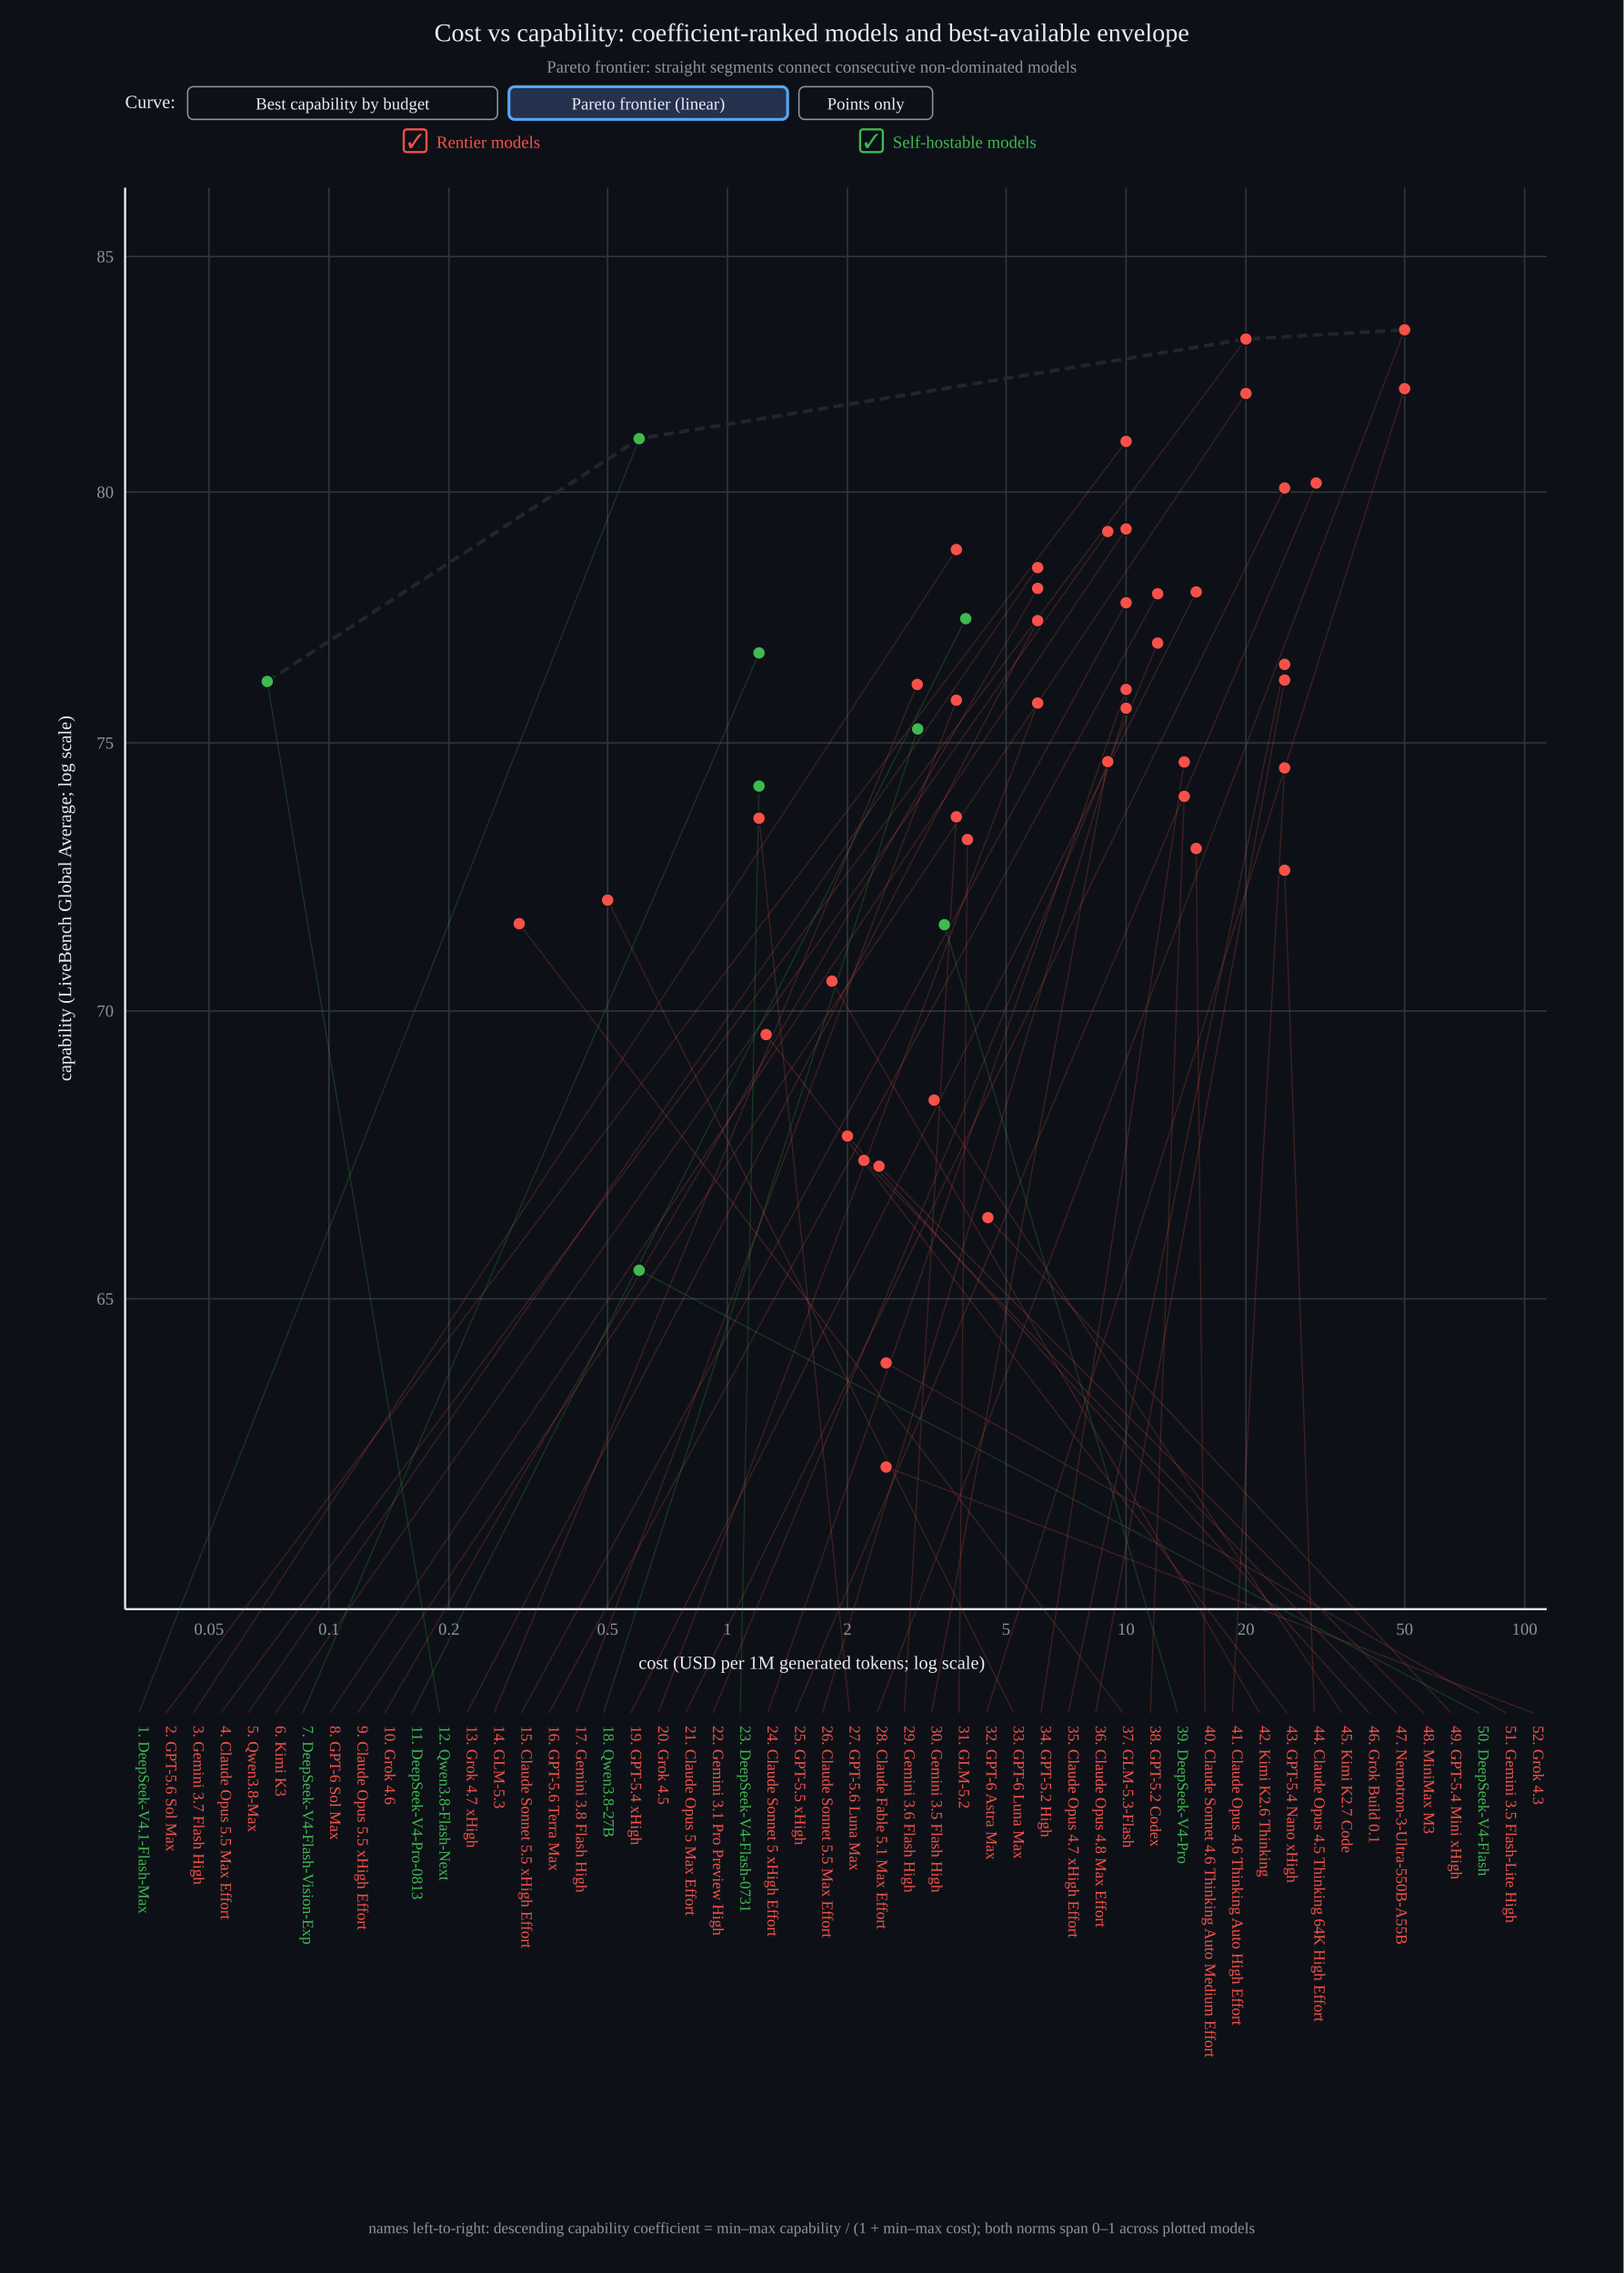
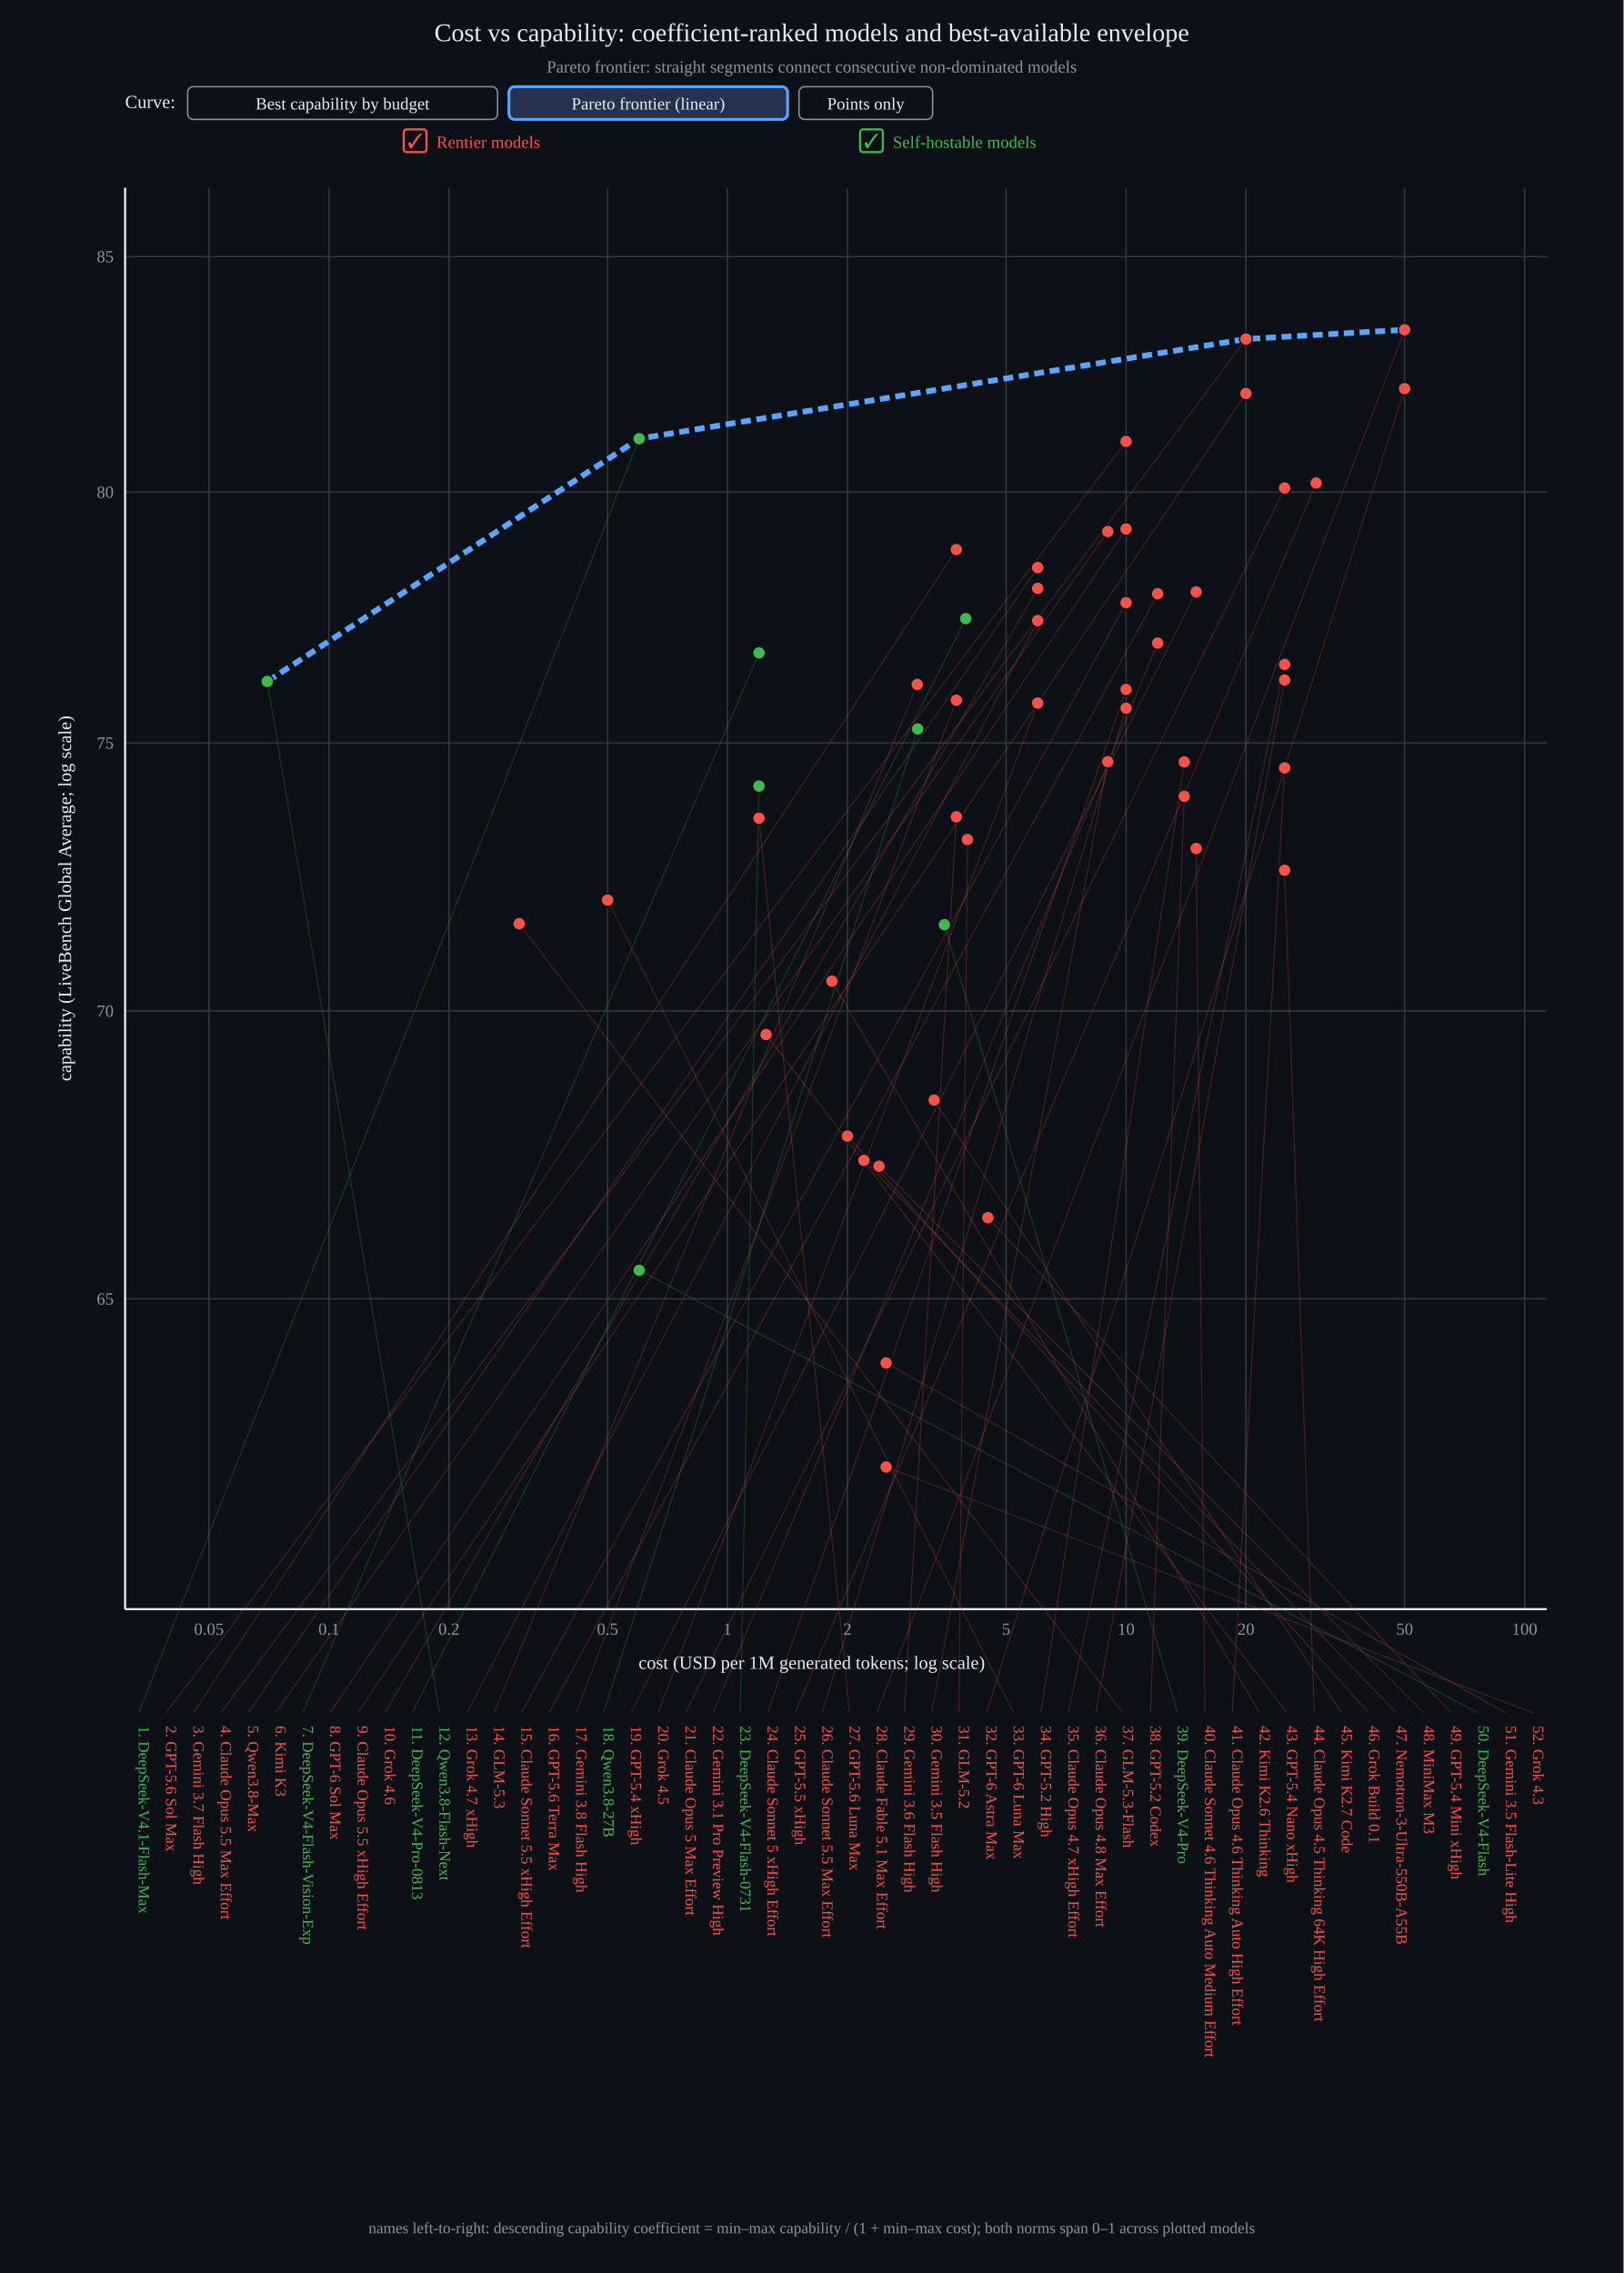
<svg xmlns="http://www.w3.org/2000/svg" viewBox="0 0 1142 1599" width="1142" height="1599" role="img" aria-label="Capability-coefficient-ranked scatter with ROC-style envelope and normalized area">
  <rect id="svg-canvas-bg" x="0" y="0" width="1142" height="1599" fill="#0d1117" pointer-events="none" />
  <style>.model{cursor:pointer;outline:none}.model-connector{stroke-width:.8;opacity:.23}.model-hit{stroke:transparent;stroke-width:16;pointer-events:stroke}.model-dot{stroke:#0d1117;stroke-width:1}.model-rentier .model-connector{stroke:#f85149}.model-rentier .model-dot{fill:#f85149}.model-rentier .model-label{fill:#f85149}.model-open .model-connector{stroke:#3fb950}.model-open .model-dot{fill:#3fb950}.model-open .model-label{fill:#3fb950}.model:hover .model-connector,.model:focus .model-connector{stroke-width:2.5;opacity:1}.model:hover .model-dot,.model:focus .model-dot{stroke-width:3}.model:hover .model-label,.model:focus .model-label{font-weight:700}.filter-control{cursor:pointer;outline:none}.filter-control:focus .filter-box{stroke:#58a6ff;stroke-width:2}.curve-control{cursor:pointer;outline:none}.curve-button{fill:#0d1117;stroke:#8b949e;stroke-width:1}.curve-control.active .curve-button{fill:#25314d;stroke:#58a6ff;stroke-width:2}.curve-control:focus .curve-button{stroke:#58a6ff;stroke-width:2}</style>
  <text x="571.0" y="29" text-anchor="middle" font-size="18" fill="#e6edf3">Cost vs capability: coefficient-ranked models and best-available envelope</text>
  <text x="571.0" y="51" text-anchor="middle" font-size="12" fill="#8b949e" id="curve-description" data-budget-description="Best capability available by budget; area under curve = 0.685 (descriptive)">Pareto frontier: straight segments connect consecutive non-dominated models</text>
  <text x="88" y="76" font-size="13" fill="#e6edf3">Curve:</text>
  <g id="curve-control-budget-step" class="curve-control" data-curve="budget-step" role="radio" aria-checked="false" tabindex="0">
    <rect class="curve-button" x="132" y="61" width="218" height="23" rx="4" />
    <text x="241" y="77" text-anchor="middle" font-size="12" fill="#e6edf3">Best capability by budget</text>
  </g>
  <g id="curve-control-frontier-linear" class="curve-control active" data-curve="frontier-linear" role="radio" aria-checked="true" tabindex="0">
    <rect class="curve-button" x="358" y="61" width="196" height="23" rx="4" />
    <text x="456" y="77" text-anchor="middle" font-size="12" fill="#e6edf3">Pareto frontier (linear)</text>
  </g>
  <g id="curve-control-none" class="curve-control" data-curve="none" role="radio" aria-checked="false" tabindex="0">
    <rect class="curve-button" x="562" y="61" width="94" height="23" rx="4" />
    <text x="609" y="77" text-anchor="middle" font-size="12" fill="#e6edf3">Points only</text>
  </g>
  <g id="filter-rentier" class="filter-control" data-filter="rentier" role="checkbox" aria-label="Show rentier models" aria-checked="true" tabindex="0">
    <rect class="filter-box" x="284" y="91" width="16" height="16" rx="2" fill="#0d1117" stroke="#f85149" stroke-width="1.5" />
    <text id="filter-rentier-mark" x="292" y="104" text-anchor="middle" font-size="14" fill="#f85149">✓</text>
    <text x="307" y="104" font-size="12" fill="#f85149">Rentier models</text>
  </g>
  <g id="filter-open" class="filter-control" data-filter="open" role="checkbox" aria-label="Show open self-hostable models" aria-checked="true" tabindex="0">
    <rect class="filter-box" x="605" y="91" width="16" height="16" rx="2" fill="#0d1117" stroke="#3fb950" stroke-width="1.5" />
    <text id="filter-open-mark" x="613" y="104" text-anchor="middle" font-size="14" fill="#3fb950">✓</text>
    <text x="628" y="104" font-size="12" fill="#3fb950">Self-hostable models</text>
  </g>
  <line x1="147.0" y1="132" x2="147.0" y2="1132" stroke="#30363d" stroke-width="1" />
  <text x="147.0" y="1150" text-anchor="middle" font-size="12" fill="#8b949e">0.05</text>
  <line x1="231.4" y1="132" x2="231.4" y2="1132" stroke="#30363d" stroke-width="1" />
  <text x="231.4" y="1150" text-anchor="middle" font-size="12" fill="#8b949e">0.1</text>
  <line x1="315.8" y1="132" x2="315.8" y2="1132" stroke="#30363d" stroke-width="1" />
  <text x="315.8" y="1150" text-anchor="middle" font-size="12" fill="#8b949e">0.2</text>
  <line x1="427.4" y1="132" x2="427.4" y2="1132" stroke="#30363d" stroke-width="1" />
  <text x="427.4" y="1150" text-anchor="middle" font-size="12" fill="#8b949e">0.5</text>
  <line x1="511.7" y1="132" x2="511.7" y2="1132" stroke="#30363d" stroke-width="1" />
  <text x="511.7" y="1150" text-anchor="middle" font-size="12" fill="#8b949e">1</text>
  <line x1="596.1" y1="132" x2="596.1" y2="1132" stroke="#30363d" stroke-width="1" />
  <text x="596.1" y="1150" text-anchor="middle" font-size="12" fill="#8b949e">2</text>
  <line x1="707.7" y1="132" x2="707.7" y2="1132" stroke="#30363d" stroke-width="1" />
  <text x="707.7" y="1150" text-anchor="middle" font-size="12" fill="#8b949e">5</text>
  <line x1="792.1" y1="132" x2="792.1" y2="1132" stroke="#30363d" stroke-width="1" />
  <text x="792.1" y="1150" text-anchor="middle" font-size="12" fill="#8b949e">10</text>
  <line x1="876.4" y1="132" x2="876.4" y2="1132" stroke="#30363d" stroke-width="1" />
  <text x="876.4" y="1150" text-anchor="middle" font-size="12" fill="#8b949e">20</text>
  <line x1="988.0" y1="132" x2="988.0" y2="1132" stroke="#30363d" stroke-width="1" />
  <text x="988.0" y="1150" text-anchor="middle" font-size="12" fill="#8b949e">50</text>
  <line x1="1072.4" y1="132" x2="1072.4" y2="1132" stroke="#30363d" stroke-width="1" />
  <text x="1072.4" y="1150" text-anchor="middle" font-size="12" fill="#8b949e">100</text>
  <line x1="88" y1="913.7" x2="1088" y2="913.7" stroke="#30363d" stroke-width="1" />
  <text x="80" y="917.7" text-anchor="end" font-size="12" fill="#8b949e">65</text>
  <line x1="88" y1="711.2" x2="1088" y2="711.2" stroke="#30363d" stroke-width="1" />
  <text x="80" y="715.2" text-anchor="end" font-size="12" fill="#8b949e">70</text>
  <line x1="88" y1="522.6" x2="1088" y2="522.6" stroke="#30363d" stroke-width="1" />
  <text x="80" y="526.6" text-anchor="end" font-size="12" fill="#8b949e">75</text>
  <line x1="88" y1="346.2" x2="1088" y2="346.2" stroke="#30363d" stroke-width="1" />
  <text x="80" y="350.2" text-anchor="end" font-size="12" fill="#8b949e">80</text>
  <line x1="88" y1="180.5" x2="1088" y2="180.5" stroke="#30363d" stroke-width="1" />
  <text x="80" y="184.5" text-anchor="end" font-size="12" fill="#8b949e">85</text>
  <line x1="88" y1="1132" x2="1088" y2="1132" stroke="#e6edf3" stroke-width="1.5" />
  <line x1="88" y1="132" x2="88" y2="1132" stroke="#e6edf3" stroke-width="1.5" />
  <text x="571.0" y="1174" text-anchor="middle" font-size="13" fill="#e6edf3">cost (USD per 1M generated tokens; log scale)</text>
  <text x="50" y="632.0" text-anchor="middle" font-size="13" fill="#e6edf3" transform="rotate(-90 50 632.0)">capability (LiveBench Global Average; log scale)</text>
  <g id="curve-budget-step" class="curve" style="display:none">
    <path d="M 88.0,1132.0 H 188.0 V 479.4 H 449.6 V 308.6 H 876.4 V 238.5 H 988.0 V 232.0 H 1088.0 V 1132.0 Z" fill="#30363d" opacity="0.23" />
    <path d="M 88.0,1132.0 H 188.0 V 479.4 H 449.6 V 308.6 H 876.4 V 238.5 H 988.0 V 232.0 H 1088.0" fill="none" stroke="#21262d" stroke-width="2.5" />
  </g>
-   <path id="curve-frontier-linear" class="curve" d="M 188.0,479.4 L 449.6,308.6 L 876.4,238.5 L 988.0,232.0" fill="none" stroke="#21262d" stroke-width="2.5" stroke-dasharray="7 4" />
+   <path id="curve-frontier-linear" class="curve" d="M 188.0,479.4 L 449.6,308.6 L 876.4,238.5 L 988.0,232.0" fill="none" stroke="#58a6ff" stroke-width="4" stroke-dasharray="7 4" />
  <g class="model model-open" data-access="open" tabindex="0">
    <line class="model-connector" x1="449.6" y1="308.6" x2="97.6" y2="1205" />
    <line class="model-hit" x1="449.6" y1="308.6" x2="97.6" y2="1205" />
    <circle class="model-dot" cx="449.6" cy="308.6" r="4.5" />
    <text class="model-label" x="97.6" y="1214" transform="rotate(90 97.6 1214)" font-size="11">1. DeepSeek-V4.1-Flash-Max</text>
  </g>
  <g class="model model-rentier" data-access="rentier" tabindex="0">
    <line class="model-connector" x1="792.1" y1="310.5" x2="116.8" y2="1205" />
    <line class="model-hit" x1="792.1" y1="310.5" x2="116.8" y2="1205" />
    <circle class="model-dot" cx="792.1" cy="310.5" r="4.5" />
    <text class="model-label" x="116.8" y="1214" transform="rotate(90 116.8 1214)" font-size="11">2. GPT-5.6 Sol Max</text>
  </g>
  <g class="model model-rentier" data-access="rentier" tabindex="0">
    <line class="model-connector" x1="672.7" y1="386.6" x2="136.1" y2="1205" />
    <line class="model-hit" x1="672.7" y1="386.6" x2="136.1" y2="1205" />
    <circle class="model-dot" cx="672.7" cy="386.6" r="4.5" />
    <text class="model-label" x="136.1" y="1214" transform="rotate(90 136.1 1214)" font-size="11">3. Gemini 3.7 Flash High</text>
  </g>
  <g class="model model-rentier" data-access="rentier" tabindex="0">
    <line class="model-connector" x1="876.4" y1="238.5" x2="155.3" y2="1205" />
    <line class="model-hit" x1="876.4" y1="238.5" x2="155.3" y2="1205" />
    <circle class="model-dot" cx="876.4" cy="238.5" r="4.5" />
    <text class="model-label" x="155.3" y="1214" transform="rotate(90 155.3 1214)" font-size="11">4. Claude Opus 5.5 Max Effort</text>
  </g>
  <g class="model model-rentier" data-access="rentier" tabindex="0">
    <line class="model-connector" x1="729.9" y1="399.3" x2="174.5" y2="1205" />
    <line class="model-hit" x1="729.9" y1="399.3" x2="174.5" y2="1205" />
    <circle class="model-dot" cx="729.9" cy="399.3" r="4.5" />
    <text class="model-label" x="174.5" y="1214" transform="rotate(90 174.5 1214)" font-size="11">5. Qwen3.8-Max</text>
  </g>
  <g class="model model-rentier" data-access="rentier" tabindex="0">
    <line class="model-connector" x1="779.2" y1="373.9" x2="193.8" y2="1205" />
    <line class="model-hit" x1="779.2" y1="373.9" x2="193.8" y2="1205" />
    <circle class="model-dot" cx="779.2" cy="373.9" r="4.5" />
    <text class="model-label" x="193.8" y="1214" transform="rotate(90 193.8 1214)" font-size="11">6. Kimi K3</text>
  </g>
  <g class="model model-open" data-access="open" tabindex="0">
    <line class="model-connector" x1="533.9" y1="459.3" x2="213.0" y2="1205" />
    <line class="model-hit" x1="533.9" y1="459.3" x2="213.0" y2="1205" />
    <circle class="model-dot" cx="533.9" cy="459.3" r="4.5" />
    <text class="model-label" x="213.0" y="1214" transform="rotate(90 213.0 1214)" font-size="11">7. DeepSeek-V4-Flash-Vision-Exp</text>
  </g>
  <g class="model model-rentier" data-access="rentier" tabindex="0">
    <line class="model-connector" x1="792.1" y1="372.1" x2="232.2" y2="1205" />
    <line class="model-hit" x1="792.1" y1="372.1" x2="232.2" y2="1205" />
    <circle class="model-dot" cx="792.1" cy="372.1" r="4.5" />
    <text class="model-label" x="232.2" y="1214" transform="rotate(90 232.2 1214)" font-size="11">8. GPT-6 Sol Max</text>
  </g>
  <g class="model model-rentier" data-access="rentier" tabindex="0">
    <line class="model-connector" x1="876.4" y1="276.8" x2="251.5" y2="1205" />
    <line class="model-hit" x1="876.4" y1="276.8" x2="251.5" y2="1205" />
    <circle class="model-dot" cx="876.4" cy="276.8" r="4.5" />
    <text class="model-label" x="251.5" y="1214" transform="rotate(90 251.5 1214)" font-size="11">9. Claude Opus 5.5 xHigh Effort</text>
  </g>
  <g class="model model-rentier" data-access="rentier" tabindex="0">
    <line class="model-connector" x1="729.9" y1="413.9" x2="270.7" y2="1205" />
    <line class="model-hit" x1="729.9" y1="413.9" x2="270.7" y2="1205" />
    <circle class="model-dot" cx="729.9" cy="413.9" r="4.5" />
    <text class="model-label" x="270.7" y="1214" transform="rotate(90 270.7 1214)" font-size="11">10. Grok 4.6</text>
  </g>
  <g class="model model-open" data-access="open" tabindex="0">
    <line class="model-connector" x1="679.3" y1="435.2" x2="289.9" y2="1205" />
    <line class="model-hit" x1="679.3" y1="435.2" x2="289.9" y2="1205" />
    <circle class="model-dot" cx="679.3" cy="435.2" r="4.5" />
    <text class="model-label" x="289.9" y="1214" transform="rotate(90 289.9 1214)" font-size="11">11. DeepSeek-V4-Pro-0813</text>
  </g>
  <g class="model model-open" data-access="open" tabindex="0">
    <line class="model-connector" x1="188.0" y1="479.4" x2="309.2" y2="1205" />
    <line class="model-hit" x1="188.0" y1="479.4" x2="309.2" y2="1205" />
    <circle class="model-dot" cx="188.0" cy="479.4" r="4.5" />
    <text class="model-label" x="309.2" y="1214" transform="rotate(90 309.2 1214)" font-size="11">12. Qwen3.8-Flash-Next</text>
  </g>
  <g class="model model-rentier" data-access="rentier" tabindex="0">
    <line class="model-connector" x1="729.9" y1="436.6" x2="328.4" y2="1205" />
    <line class="model-hit" x1="729.9" y1="436.6" x2="328.4" y2="1205" />
    <circle class="model-dot" cx="729.9" cy="436.6" r="4.5" />
    <text class="model-label" x="328.4" y="1214" transform="rotate(90 328.4 1214)" font-size="11">13. Grok 4.7 xHigh</text>
  </g>
  <g class="model model-rentier" data-access="rentier" tabindex="0">
    <line class="model-connector" x1="645.2" y1="481.5" x2="347.6" y2="1205" />
    <line class="model-hit" x1="645.2" y1="481.5" x2="347.6" y2="1205" />
    <circle class="model-dot" cx="645.2" cy="481.5" r="4.5" />
    <text class="model-label" x="347.6" y="1214" transform="rotate(90 347.6 1214)" font-size="11">14. GLM-5.3</text>
  </g>
  <g class="model model-rentier" data-access="rentier" tabindex="0">
    <line class="model-connector" x1="792.1" y1="424.0" x2="366.8" y2="1205" />
    <line class="model-hit" x1="792.1" y1="424.0" x2="366.8" y2="1205" />
    <circle class="model-dot" cx="792.1" cy="424.0" r="4.5" />
    <text class="model-label" x="366.8" y="1214" transform="rotate(90 366.8 1214)" font-size="11">15. Claude Sonnet 5.5 xHigh Effort</text>
  </g>
  <g class="model model-rentier" data-access="rentier" tabindex="0">
    <line class="model-connector" x1="814.3" y1="417.7" x2="386.1" y2="1205" />
    <line class="model-hit" x1="814.3" y1="417.7" x2="386.1" y2="1205" />
    <circle class="model-dot" cx="814.3" cy="417.7" r="4.5" />
    <text class="model-label" x="386.1" y="1214" transform="rotate(90 386.1 1214)" font-size="11">16. GPT-5.6 Terra Max</text>
  </g>
  <g class="model model-rentier" data-access="rentier" tabindex="0">
    <line class="model-connector" x1="672.7" y1="492.6" x2="405.3" y2="1205" />
    <line class="model-hit" x1="672.7" y1="492.6" x2="405.3" y2="1205" />
    <circle class="model-dot" cx="672.7" cy="492.6" r="4.5" />
    <text class="model-label" x="405.3" y="1214" transform="rotate(90 405.3 1214)" font-size="11">17. Gemini 3.8 Flash High</text>
  </g>
  <g class="model model-open" data-access="open" tabindex="0">
    <line class="model-connector" x1="645.5" y1="512.8" x2="424.5" y2="1205" />
    <line class="model-hit" x1="645.5" y1="512.8" x2="424.5" y2="1205" />
    <circle class="model-dot" cx="645.5" cy="512.8" r="4.5" />
    <text class="model-label" x="424.5" y="1214" transform="rotate(90 424.5 1214)" font-size="11">18. Qwen3.8-27B</text>
  </g>
  <g class="model model-rentier" data-access="rentier" tabindex="0">
    <line class="model-connector" x1="841.4" y1="416.4" x2="443.8" y2="1205" />
    <line class="model-hit" x1="841.4" y1="416.4" x2="443.8" y2="1205" />
    <circle class="model-dot" cx="841.4" cy="416.4" r="4.5" />
    <text class="model-label" x="443.8" y="1214" transform="rotate(90 443.8 1214)" font-size="11">19. GPT-5.4 xHigh</text>
  </g>
  <g class="model model-rentier" data-access="rentier" tabindex="0">
    <line class="model-connector" x1="729.9" y1="494.6" x2="463.0" y2="1205" />
    <line class="model-hit" x1="729.9" y1="494.6" x2="463.0" y2="1205" />
    <circle class="model-dot" cx="729.9" cy="494.6" r="4.5" />
    <text class="model-label" x="463.0" y="1214" transform="rotate(90 463.0 1214)" font-size="11">20. Grok 4.5</text>
  </g>
  <g class="model model-rentier" data-access="rentier" tabindex="0">
    <line class="model-connector" x1="903.6" y1="343.3" x2="482.2" y2="1205" />
    <line class="model-hit" x1="903.6" y1="343.3" x2="482.2" y2="1205" />
    <circle class="model-dot" cx="903.6" cy="343.3" r="4.5" />
    <text class="model-label" x="482.2" y="1214" transform="rotate(90 482.2 1214)" font-size="11">21. Claude Opus 5 Max Effort</text>
  </g>
  <g class="model model-rentier" data-access="rentier" tabindex="0">
    <line class="model-connector" x1="814.3" y1="452.4" x2="501.5" y2="1205" />
    <line class="model-hit" x1="814.3" y1="452.4" x2="501.5" y2="1205" />
    <circle class="model-dot" cx="814.3" cy="452.4" r="4.5" />
    <text class="model-label" x="501.5" y="1214" transform="rotate(90 501.5 1214)" font-size="11">22. Gemini 3.1 Pro Preview High</text>
  </g>
  <g class="model model-open" data-access="open" tabindex="0">
    <line class="model-connector" x1="533.9" y1="553.0" x2="520.7" y2="1205" />
    <line class="model-hit" x1="533.9" y1="553.0" x2="520.7" y2="1205" />
    <circle class="model-dot" cx="533.9" cy="553.0" r="4.5" />
    <text class="model-label" x="520.7" y="1214" transform="rotate(90 520.7 1214)" font-size="11">23. DeepSeek-V4-Flash-0731</text>
  </g>
  <g class="model model-rentier" data-access="rentier" tabindex="0">
    <line class="model-connector" x1="792.1" y1="485.0" x2="539.9" y2="1205" />
    <line class="model-hit" x1="792.1" y1="485.0" x2="539.9" y2="1205" />
    <circle class="model-dot" cx="792.1" cy="485.0" r="4.5" />
    <text class="model-label" x="539.9" y="1214" transform="rotate(90 539.9 1214)" font-size="11">24. Claude Sonnet 5 xHigh Effort</text>
  </g>
  <g class="model model-rentier" data-access="rentier" tabindex="0">
    <line class="model-connector" x1="925.8" y1="339.8" x2="559.2" y2="1205" />
    <line class="model-hit" x1="925.8" y1="339.8" x2="559.2" y2="1205" />
    <circle class="model-dot" cx="925.8" cy="339.8" r="4.5" />
    <text class="model-label" x="559.2" y="1214" transform="rotate(90 559.2 1214)" font-size="11">25. GPT-5.5 xHigh</text>
  </g>
  <g class="model model-rentier" data-access="rentier" tabindex="0">
    <line class="model-connector" x1="792.1" y1="498.2" x2="578.4" y2="1205" />
    <line class="model-hit" x1="792.1" y1="498.2" x2="578.4" y2="1205" />
    <circle class="model-dot" cx="792.1" cy="498.2" r="4.5" />
    <text class="model-label" x="578.4" y="1214" transform="rotate(90 578.4 1214)" font-size="11">26. Claude Sonnet 5.5 Max Effort</text>
  </g>
  <g class="model model-rentier" data-access="rentier" tabindex="0">
    <line class="model-connector" x1="533.9" y1="575.6" x2="597.6" y2="1205" />
    <line class="model-hit" x1="533.9" y1="575.6" x2="597.6" y2="1205" />
    <circle class="model-dot" cx="533.9" cy="575.6" r="4.5" />
    <text class="model-label" x="597.6" y="1214" transform="rotate(90 597.6 1214)" font-size="11">27. GPT-5.6 Luna Max</text>
  </g>
  <g class="model model-rentier" data-access="rentier" tabindex="0">
    <line class="model-connector" x1="988.0" y1="232.0" x2="616.8" y2="1205" />
    <line class="model-hit" x1="988.0" y1="232.0" x2="616.8" y2="1205" />
    <circle class="model-dot" cx="988.0" cy="232.0" r="4.5" />
    <text class="model-label" x="616.8" y="1214" transform="rotate(90 616.8 1214)" font-size="11">28. Claude Fable 5.1 Max Effort</text>
  </g>
  <g class="model model-rentier" data-access="rentier" tabindex="0">
    <line class="model-connector" x1="672.7" y1="574.6" x2="636.1" y2="1205" />
    <line class="model-hit" x1="672.7" y1="574.6" x2="636.1" y2="1205" />
    <circle class="model-dot" cx="672.7" cy="574.6" r="4.5" />
    <text class="model-label" x="636.1" y="1214" transform="rotate(90 636.1 1214)" font-size="11">29. Gemini 3.6 Flash High</text>
  </g>
  <g class="model model-rentier" data-access="rentier" tabindex="0">
    <line class="model-connector" x1="779.2" y1="535.8" x2="655.3" y2="1205" />
    <line class="model-hit" x1="779.2" y1="535.8" x2="655.3" y2="1205" />
    <circle class="model-dot" cx="779.2" cy="535.8" r="4.5" />
    <text class="model-label" x="655.3" y="1214" transform="rotate(90 655.3 1214)" font-size="11">30. Gemini 3.5 Flash High</text>
  </g>
  <g class="model model-rentier" data-access="rentier" tabindex="0">
    <line class="model-connector" x1="680.5" y1="590.6" x2="674.5" y2="1205" />
    <line class="model-hit" x1="680.5" y1="590.6" x2="674.5" y2="1205" />
    <circle class="model-dot" cx="680.5" cy="590.6" r="4.5" />
    <text class="model-label" x="674.5" y="1214" transform="rotate(90 674.5 1214)" font-size="11">31. GLM-5.2</text>
  </g>
  <g class="model model-rentier" data-access="rentier" tabindex="0">
    <line class="model-connector" x1="988.0" y1="273.4" x2="693.8" y2="1205" />
    <line class="model-hit" x1="988.0" y1="273.4" x2="693.8" y2="1205" />
    <circle class="model-dot" cx="988.0" cy="273.4" r="4.5" />
    <text class="model-label" x="693.8" y="1214" transform="rotate(90 693.8 1214)" font-size="11">32. GPT-6 Astra Max</text>
  </g>
  <g class="model model-rentier" data-access="rentier" tabindex="0">
    <line class="model-connector" x1="427.4" y1="633.2" x2="713.0" y2="1205" />
    <line class="model-hit" x1="427.4" y1="633.2" x2="713.0" y2="1205" />
    <circle class="model-dot" cx="427.4" cy="633.2" r="4.5" />
    <text class="model-label" x="713.0" y="1214" transform="rotate(90 713.0 1214)" font-size="11">33. GPT-6 Luna Max</text>
  </g>
  <g class="model model-rentier" data-access="rentier" tabindex="0">
    <line class="model-connector" x1="833.0" y1="536.0" x2="732.2" y2="1205" />
    <line class="model-hit" x1="833.0" y1="536.0" x2="732.2" y2="1205" />
    <circle class="model-dot" cx="833.0" cy="536.0" r="4.5" />
    <text class="model-label" x="732.2" y="1214" transform="rotate(90 732.2 1214)" font-size="11">34. GPT-5.2 High</text>
  </g>
  <g class="model model-rentier" data-access="rentier" tabindex="0">
    <line class="model-connector" x1="903.6" y1="467.4" x2="751.5" y2="1205" />
    <line class="model-hit" x1="903.6" y1="467.4" x2="751.5" y2="1205" />
    <circle class="model-dot" cx="903.6" cy="467.4" r="4.5" />
    <text class="model-label" x="751.5" y="1214" transform="rotate(90 751.5 1214)" font-size="11">35. Claude Opus 4.7 xHigh Effort</text>
  </g>
  <g class="model model-rentier" data-access="rentier" tabindex="0">
    <line class="model-connector" x1="903.6" y1="478.4" x2="770.7" y2="1205" />
    <line class="model-hit" x1="903.6" y1="478.4" x2="770.7" y2="1205" />
    <circle class="model-dot" cx="903.6" cy="478.4" r="4.5" />
    <text class="model-label" x="770.7" y="1214" transform="rotate(90 770.7 1214)" font-size="11">36. Claude Opus 4.8 Max Effort</text>
  </g>
  <g class="model model-rentier" data-access="rentier" tabindex="0">
    <line class="model-connector" x1="365.2" y1="649.8" x2="789.9" y2="1205" />
    <line class="model-hit" x1="365.2" y1="649.8" x2="789.9" y2="1205" />
    <circle class="model-dot" cx="365.2" cy="649.8" r="4.5" />
    <text class="model-label" x="789.9" y="1214" transform="rotate(90 789.9 1214)" font-size="11">37. GLM-5.3-Flash</text>
  </g>
  <g class="model model-rentier" data-access="rentier" tabindex="0">
    <line class="model-connector" x1="833.0" y1="560.2" x2="809.2" y2="1205" />
    <line class="model-hit" x1="833.0" y1="560.2" x2="809.2" y2="1205" />
    <circle class="model-dot" cx="833.0" cy="560.2" r="4.5" />
    <text class="model-label" x="809.2" y="1214" transform="rotate(90 809.2 1214)" font-size="11">38. GPT-5.2 Codex</text>
  </g>
  <g class="model model-open" data-access="open" tabindex="0">
    <line class="model-connector" x1="664.3" y1="650.5" x2="828.4" y2="1205" />
    <line class="model-hit" x1="664.3" y1="650.5" x2="828.4" y2="1205" />
    <circle class="model-dot" cx="664.3" cy="650.5" r="4.5" />
    <text class="model-label" x="828.4" y="1214" transform="rotate(90 828.4 1214)" font-size="11">39. DeepSeek-V4-Pro</text>
  </g>
  <g class="model model-rentier" data-access="rentier" tabindex="0">
    <line class="model-connector" x1="841.4" y1="596.9" x2="847.6" y2="1205" />
    <line class="model-hit" x1="841.4" y1="596.9" x2="847.6" y2="1205" />
    <circle class="model-dot" cx="841.4" cy="596.9" r="4.5" />
    <text class="model-label" x="847.6" y="1214" transform="rotate(90 847.6 1214)" font-size="11">40. Claude Sonnet 4.6 Thinking Auto Medium Effort</text>
  </g>
  <g class="model model-rentier" data-access="rentier" tabindex="0">
    <line class="model-connector" x1="903.6" y1="540.2" x2="866.8" y2="1205" />
    <line class="model-hit" x1="903.6" y1="540.2" x2="866.8" y2="1205" />
    <circle class="model-dot" cx="903.6" cy="540.2" r="4.5" />
    <text class="model-label" x="866.8" y="1214" transform="rotate(90 866.8 1214)" font-size="11">41. Claude Opus 4.6 Thinking Auto High Effort</text>
  </g>
  <g class="model model-rentier" data-access="rentier" tabindex="0">
    <line class="model-connector" x1="585.2" y1="690.2" x2="886.1" y2="1205" />
    <line class="model-hit" x1="585.2" y1="690.2" x2="886.1" y2="1205" />
    <circle class="model-dot" cx="585.2" cy="690.2" r="4.5" />
    <text class="model-label" x="886.1" y="1214" transform="rotate(90 886.1 1214)" font-size="11">42. Kimi K2.6 Thinking</text>
  </g>
  <g class="model model-rentier" data-access="rentier" tabindex="0">
    <line class="model-connector" x1="538.9" y1="727.8" x2="905.3" y2="1205" />
    <line class="model-hit" x1="538.9" y1="727.8" x2="905.3" y2="1205" />
    <circle class="model-dot" cx="538.9" cy="727.8" r="4.5" />
    <text class="model-label" x="905.3" y="1214" transform="rotate(90 905.3 1214)" font-size="11">43. GPT-5.4 Nano xHigh</text>
  </g>
  <g class="model model-rentier" data-access="rentier" tabindex="0">
    <line class="model-connector" x1="903.6" y1="612.2" x2="924.5" y2="1205" />
    <line class="model-hit" x1="903.6" y1="612.2" x2="924.5" y2="1205" />
    <circle class="model-dot" cx="903.6" cy="612.2" r="4.5" />
    <text class="model-label" x="924.5" y="1214" transform="rotate(90 924.5 1214)" font-size="11">44. Claude Opus 4.5 Thinking 64K High Effort</text>
  </g>
  <g class="model model-rentier" data-access="rentier" tabindex="0">
    <line class="model-connector" x1="657.1" y1="773.9" x2="943.8" y2="1205" />
    <line class="model-hit" x1="657.1" y1="773.9" x2="943.8" y2="1205" />
    <circle class="model-dot" cx="657.1" cy="773.9" r="4.5" />
    <text class="model-label" x="943.8" y="1214" transform="rotate(90 943.8 1214)" font-size="11">45. Kimi K2.7 Code</text>
  </g>
  <g class="model model-rentier" data-access="rentier" tabindex="0">
    <line class="model-connector" x1="596.1" y1="799.2" x2="963.0" y2="1205" />
    <line class="model-hit" x1="596.1" y1="799.2" x2="963.0" y2="1205" />
    <circle class="model-dot" cx="596.1" cy="799.2" r="4.5" />
    <text class="model-label" x="963.0" y="1214" transform="rotate(90 963.0 1214)" font-size="11">46. Grok Build 0.1</text>
  </g>
  <g class="model model-rentier" data-access="rentier" tabindex="0">
    <line class="model-connector" x1="607.7" y1="816.3" x2="982.2" y2="1205" />
    <line class="model-hit" x1="607.7" y1="816.3" x2="982.2" y2="1205" />
    <circle class="model-dot" cx="607.7" cy="816.3" r="4.5" />
    <text class="model-label" x="982.2" y="1214" transform="rotate(90 982.2 1214)" font-size="11">47. Nemotron-3-Ultra-550B-A55B</text>
  </g>
  <g class="model model-rentier" data-access="rentier" tabindex="0">
    <line class="model-connector" x1="618.3" y1="820.4" x2="1001.5" y2="1205" />
    <line class="model-hit" x1="618.3" y1="820.4" x2="1001.5" y2="1205" />
    <circle class="model-dot" cx="618.3" cy="820.4" r="4.5" />
    <text class="model-label" x="1001.5" y="1214" transform="rotate(90 1001.5 1214)" font-size="11">48. MiniMax M3</text>
  </g>
  <g class="model model-rentier" data-access="rentier" tabindex="0">
    <line class="model-connector" x1="694.9" y1="856.6" x2="1020.7" y2="1205" />
    <line class="model-hit" x1="694.9" y1="856.6" x2="1020.7" y2="1205" />
    <circle class="model-dot" cx="694.9" cy="856.6" r="4.5" />
    <text class="model-label" x="1020.7" y="1214" transform="rotate(90 1020.7 1214)" font-size="11">49. GPT-5.4 Mini xHigh</text>
  </g>
  <g class="model model-open" data-access="open" tabindex="0">
    <line class="model-connector" x1="449.6" y1="893.6" x2="1039.9" y2="1205" />
    <line class="model-hit" x1="449.6" y1="893.6" x2="1039.9" y2="1205" />
    <circle class="model-dot" cx="449.6" cy="893.6" r="4.5" />
    <text class="model-label" x="1039.9" y="1214" transform="rotate(90 1039.9 1214)" font-size="11">50. DeepSeek-V4-Flash</text>
  </g>
  <g class="model model-rentier" data-access="rentier" tabindex="0">
    <line class="model-connector" x1="623.3" y1="958.8" x2="1059.2" y2="1205" />
    <line class="model-hit" x1="623.3" y1="958.8" x2="1059.2" y2="1205" />
    <circle class="model-dot" cx="623.3" cy="958.8" r="4.5" />
    <text class="model-label" x="1059.2" y="1214" transform="rotate(90 1059.2 1214)" font-size="11">51. Gemini 3.5 Flash-Lite High</text>
  </g>
  <g class="model model-rentier" data-access="rentier" tabindex="0">
    <line class="model-connector" x1="623.3" y1="1032.0" x2="1078.4" y2="1205" />
    <line class="model-hit" x1="623.3" y1="1032.0" x2="1078.4" y2="1205" />
    <circle class="model-dot" cx="623.3" cy="1032.0" r="4.5" />
    <text class="model-label" x="1078.4" y="1214" transform="rotate(90 1078.4 1214)" font-size="11">52. Grok 4.3</text>
  </g>
  <text x="571.0" y="1571" text-anchor="middle" font-size="11" fill="#8b949e">names left-to-right: descending capability coefficient = min–max capability / (1 + min–max cost); both norms span 0–1 across plotted models</text>
</svg>
